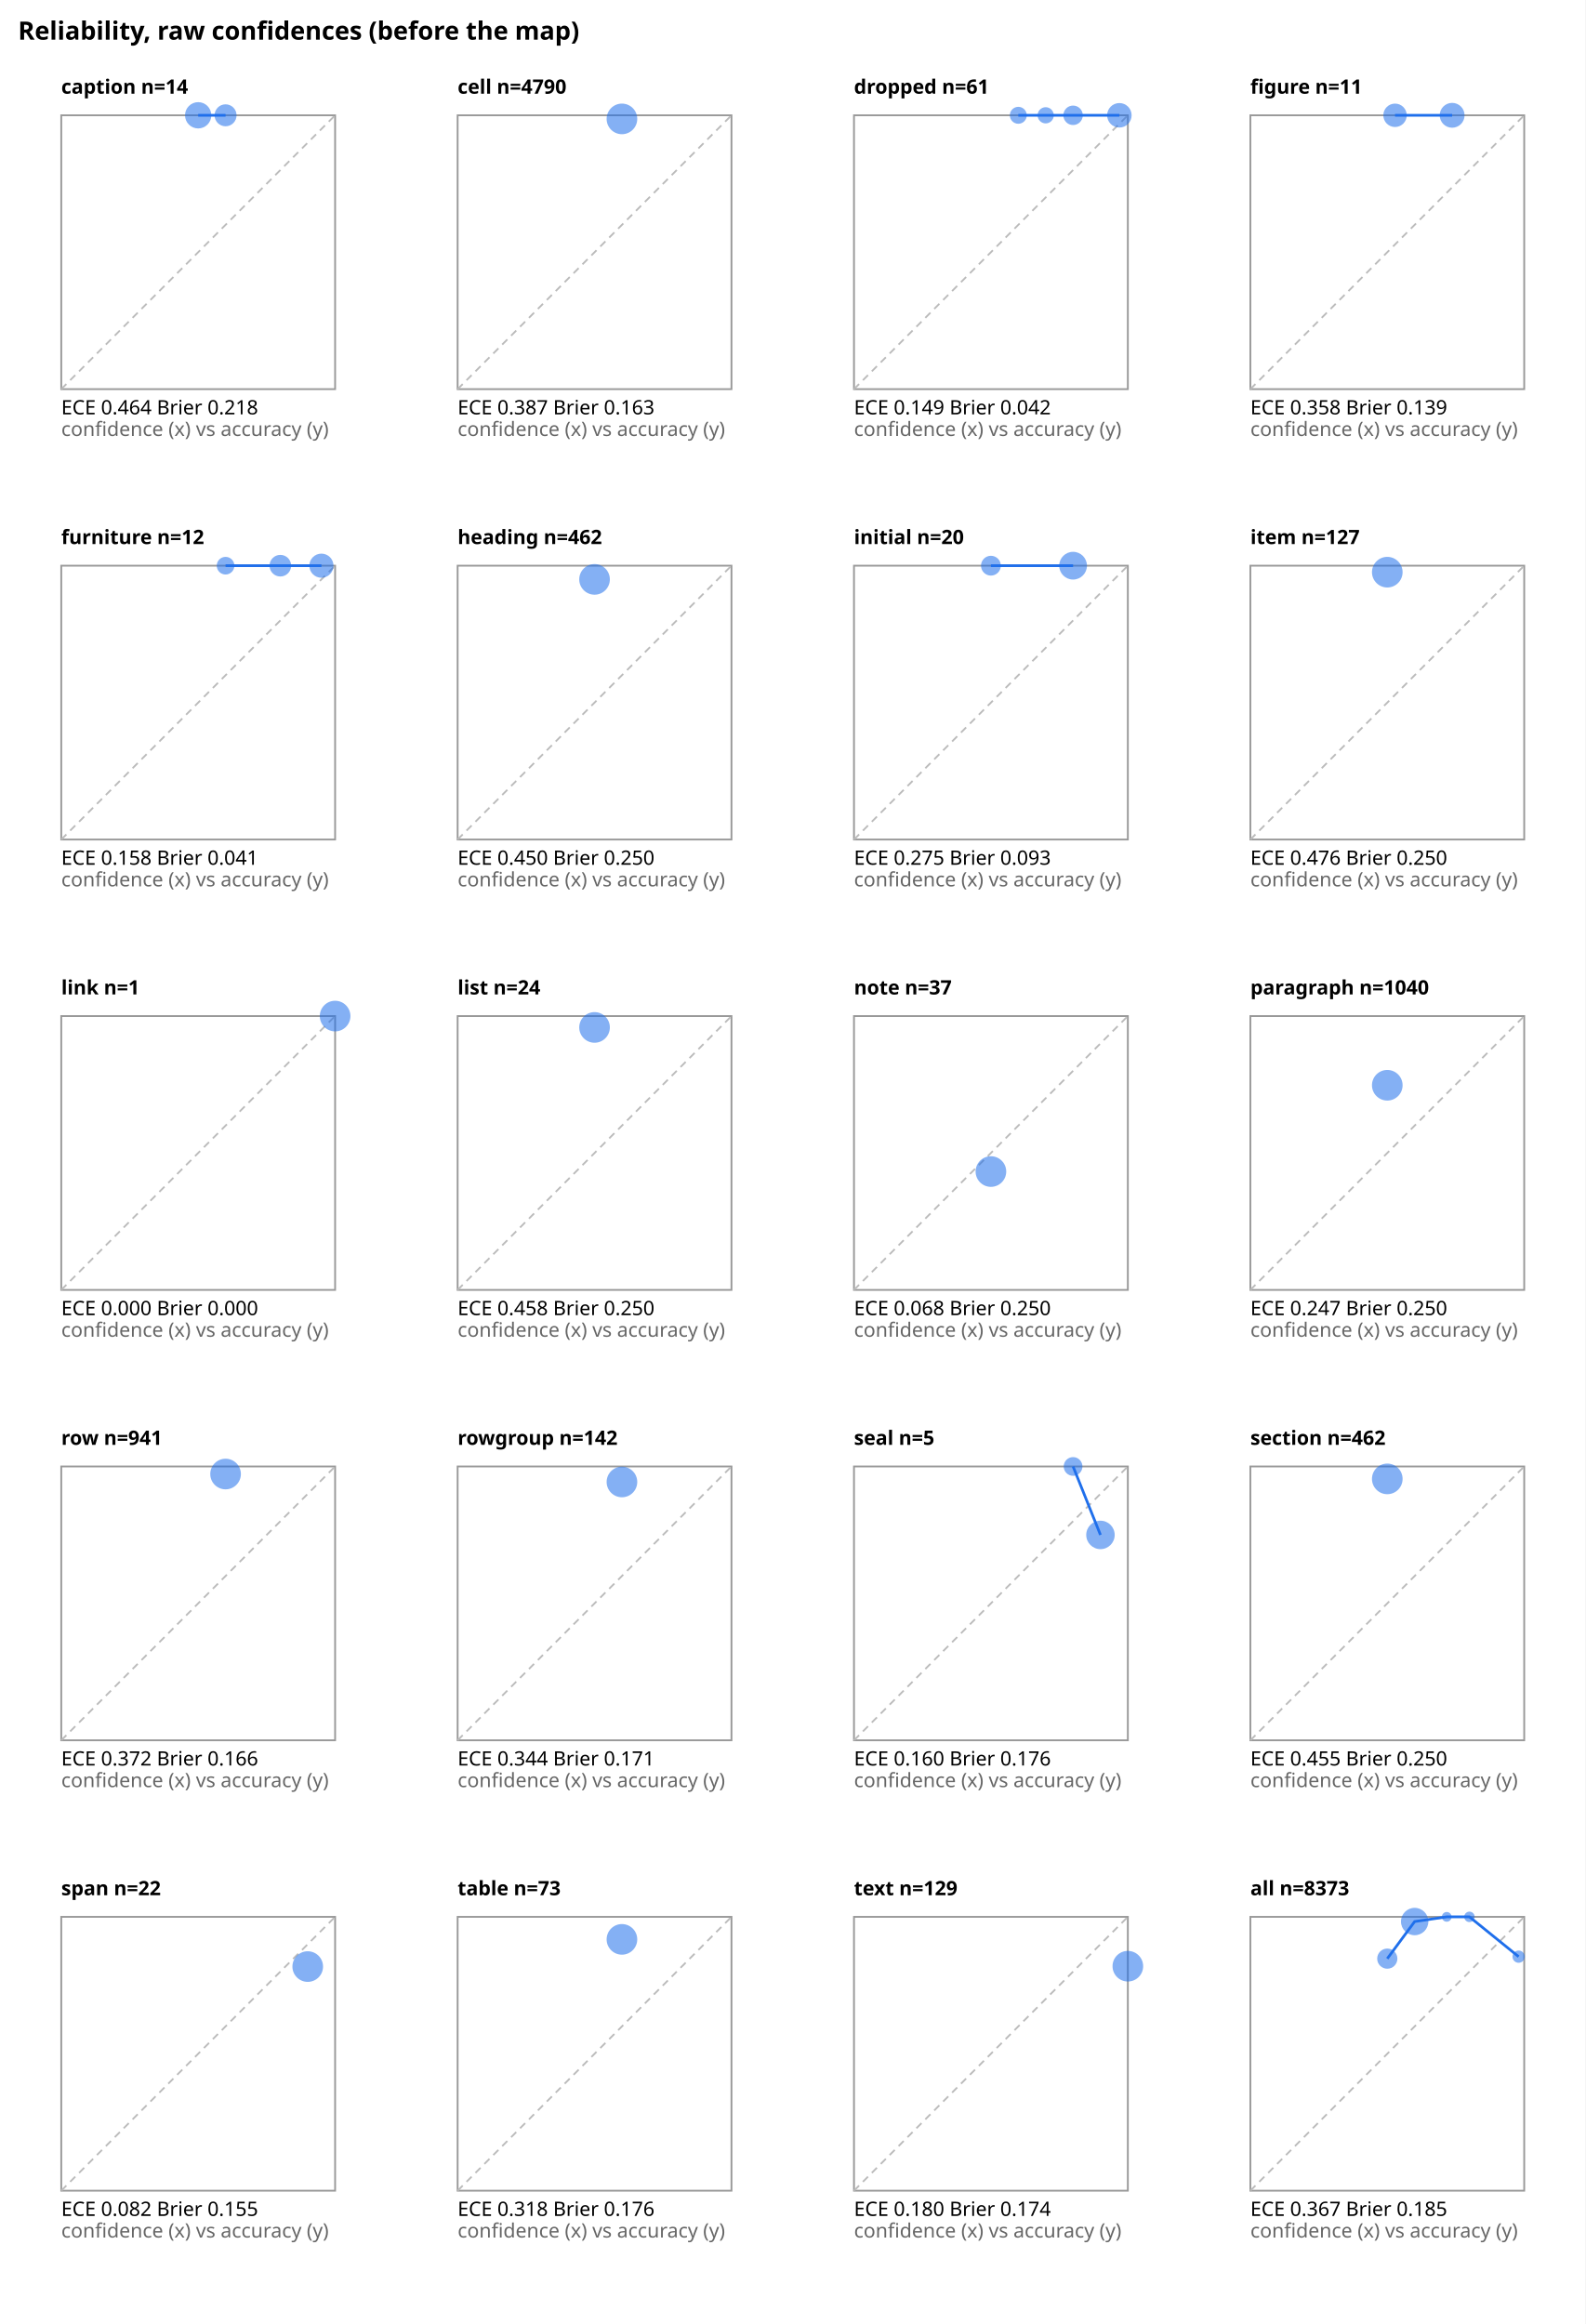
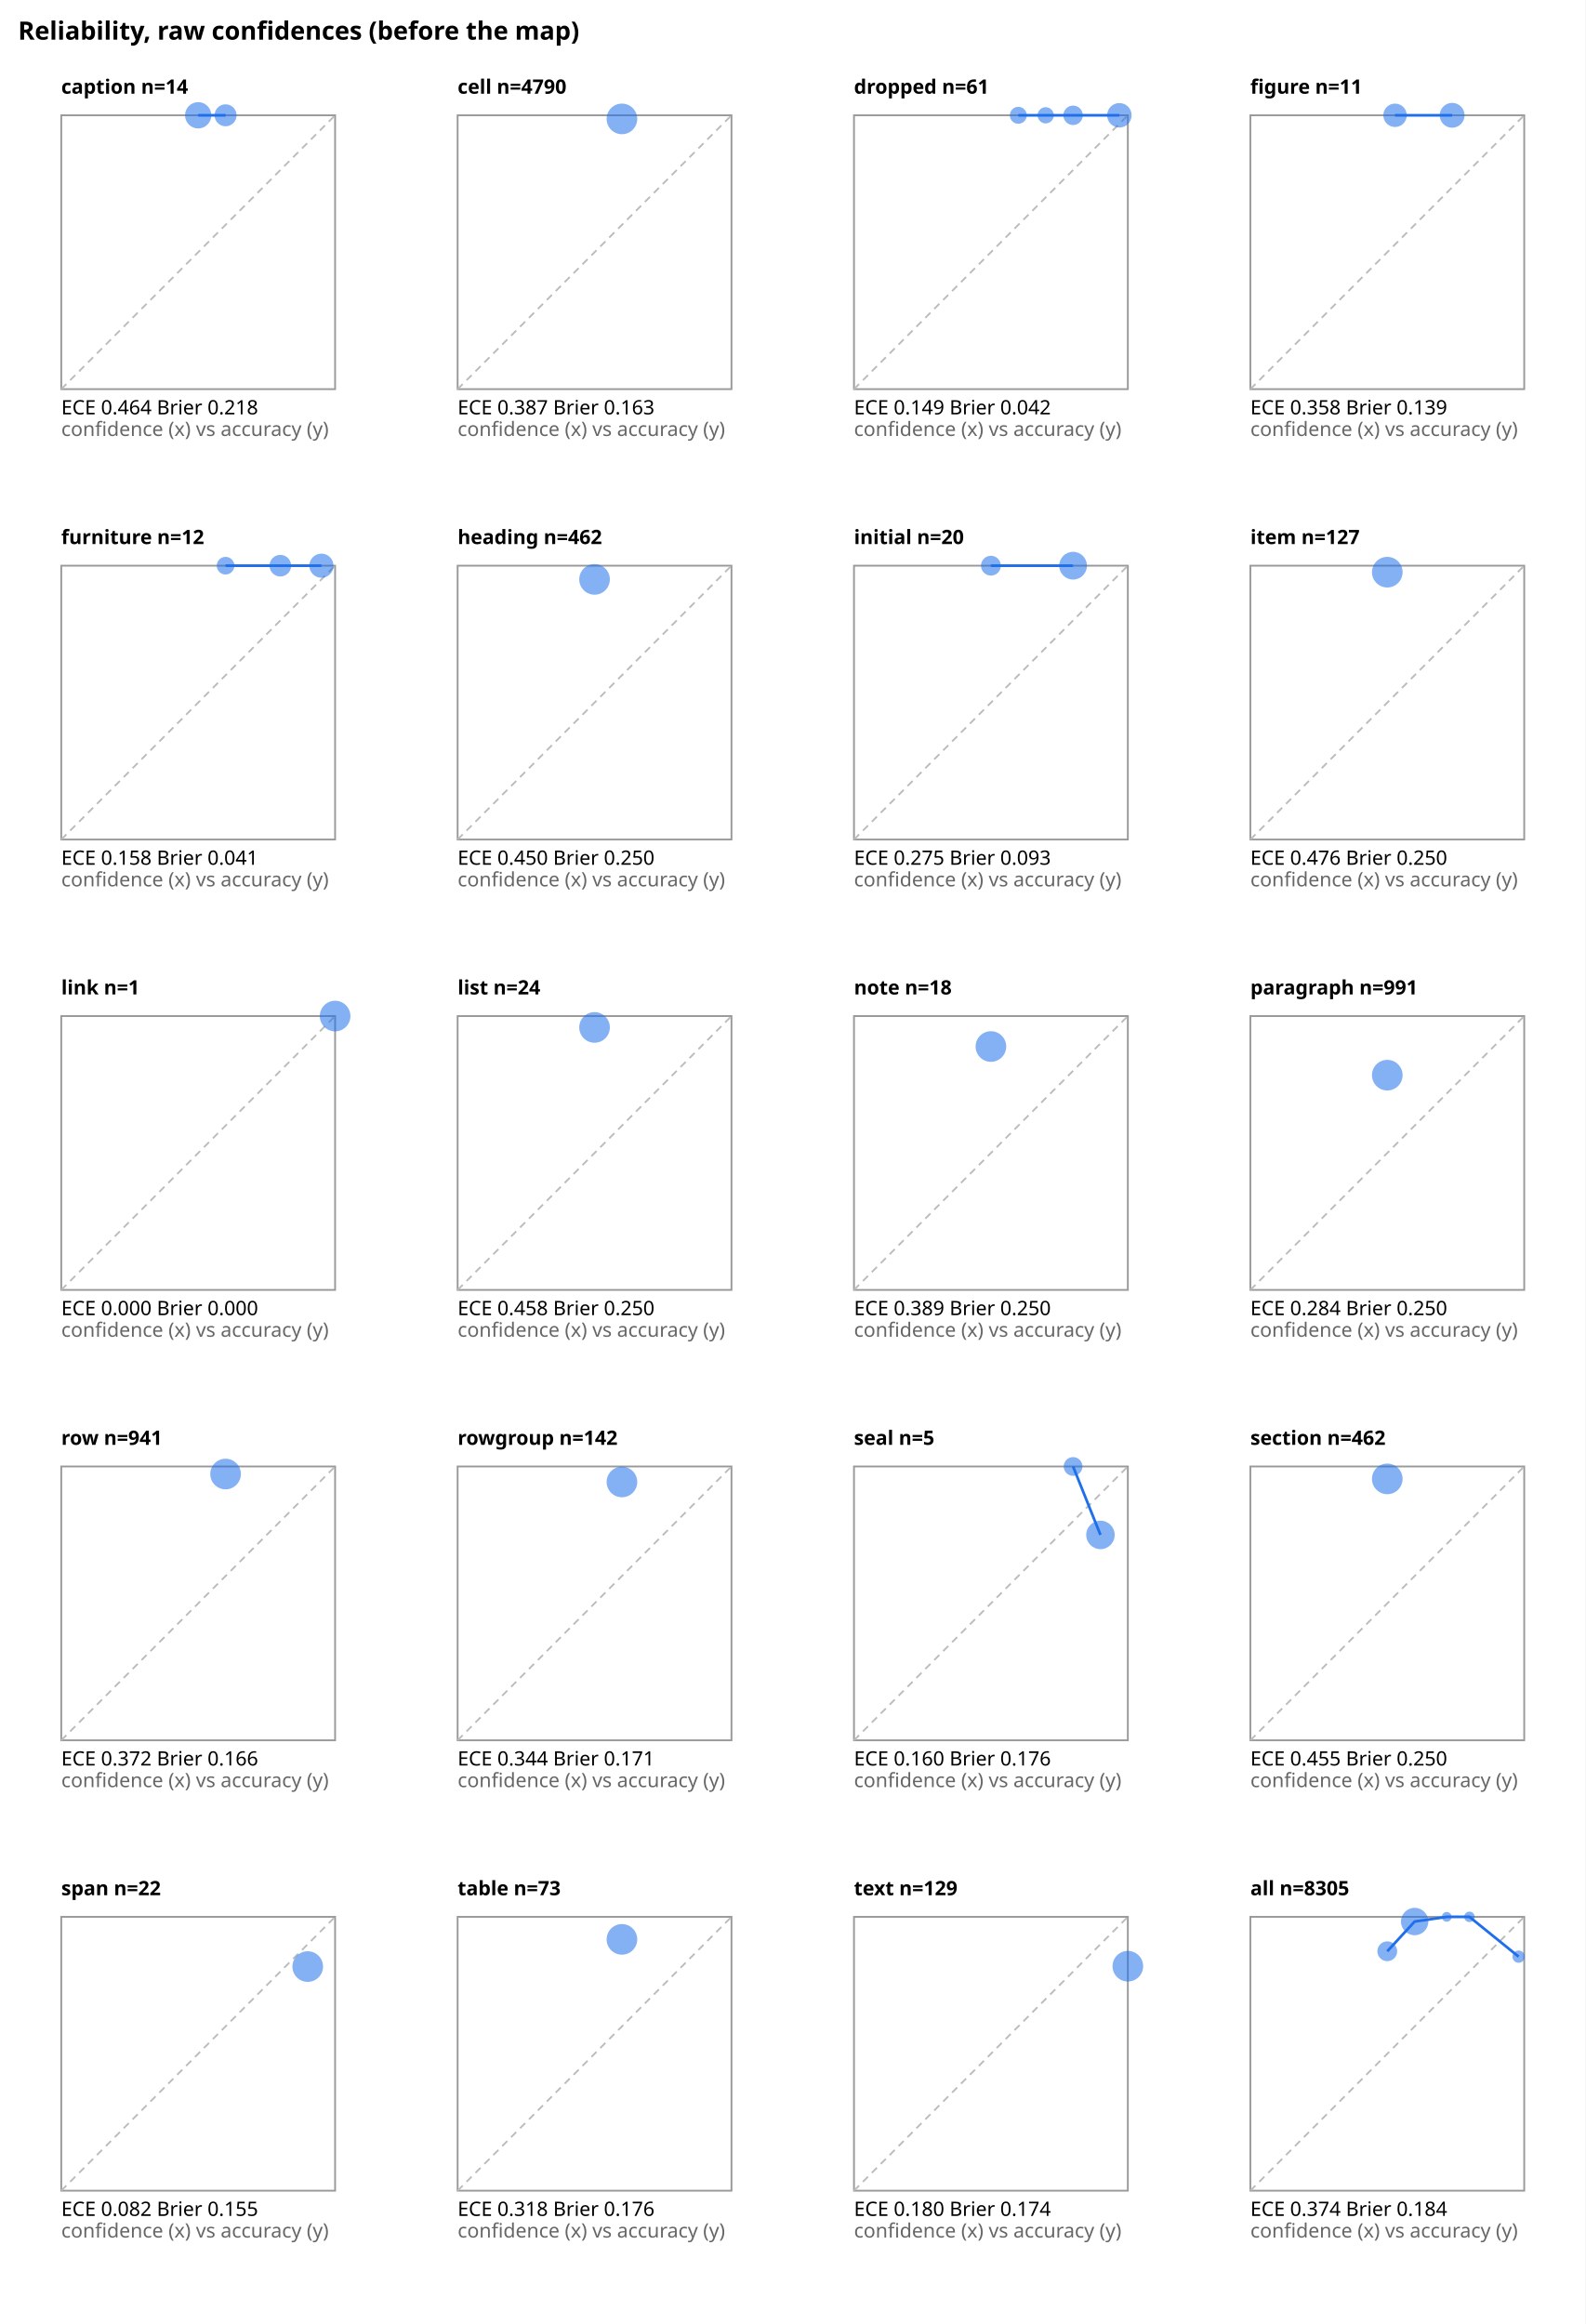
<svg xmlns="http://www.w3.org/2000/svg" viewBox="0 0 880 1290" font-family="sans-serif" font-size="11">
  <rect width="100%" height="100%" fill="#fff" />
  <text x="10" y="22" font-size="14" font-weight="bold">Reliability, raw confidences (before the map)</text>
  <g>
    <rect x="34" y="64" width="152" height="152" fill="none" stroke="#999" />
    <line x1="34" y1="216.0" x2="186" y2="64.0" stroke="#bbb" stroke-dasharray="4 3" />
    <polyline fill="none" stroke="#1f6feb" stroke-width="1.5" points="110.0,64.0 125.2,64.0" />
    <circle cx="110.0" cy="64.0" r="7.3" fill="#1f6feb" fill-opacity="0.55" />
    <circle cx="125.2" cy="64.0" r="6.1" fill="#1f6feb" fill-opacity="0.55" />
    <text x="34" y="52" font-weight="bold">caption  n=14</text>
    <text x="34" y="230">ECE 0.464  Brier 0.218</text>
    <text x="34" y="242" fill="#666">confidence (x) vs accuracy (y)</text>
  </g>
  <g>
    <rect x="254" y="64" width="152" height="152" fill="none" stroke="#999" />
    <line x1="254" y1="216.0" x2="406" y2="64.0" stroke="#bbb" stroke-dasharray="4 3" />
    <polyline fill="none" stroke="#1f6feb" stroke-width="1.5" points="345.2,66.0" />
    <circle cx="345.2" cy="66.0" r="8.5" fill="#1f6feb" fill-opacity="0.55" />
    <text x="254" y="52" font-weight="bold">cell  n=4790</text>
    <text x="254" y="230">ECE 0.387  Brier 0.163</text>
    <text x="254" y="242" fill="#666">confidence (x) vs accuracy (y)</text>
  </g>
  <g>
    <rect x="474" y="64" width="152" height="152" fill="none" stroke="#999" />
    <line x1="474" y1="216.0" x2="626" y2="64.0" stroke="#bbb" stroke-dasharray="4 3" />
    <polyline fill="none" stroke="#1f6feb" stroke-width="1.5" points="565.2,64.0 580.4,64.0 595.6,64.0 621.3,64.0" />
    <circle cx="565.2" cy="64.0" r="4.7" fill="#1f6feb" fill-opacity="0.55" />
    <circle cx="580.4" cy="64.0" r="4.5" fill="#1f6feb" fill-opacity="0.55" />
    <circle cx="595.6" cy="64.0" r="5.4" fill="#1f6feb" fill-opacity="0.55" />
    <circle cx="621.3" cy="64.0" r="6.8" fill="#1f6feb" fill-opacity="0.55" />
    <text x="474" y="52" font-weight="bold">dropped  n=61</text>
    <text x="474" y="230">ECE 0.149  Brier 0.042</text>
    <text x="474" y="242" fill="#666">confidence (x) vs accuracy (y)</text>
  </g>
  <g>
    <rect x="694" y="64" width="152" height="152" fill="none" stroke="#999" />
    <line x1="694" y1="216.0" x2="846" y2="64.0" stroke="#bbb" stroke-dasharray="4 3" />
    <polyline fill="none" stroke="#1f6feb" stroke-width="1.5" points="774.3,64.0 806.0,64.0" />
    <circle cx="774.3" cy="64.0" r="6.5" fill="#1f6feb" fill-opacity="0.55" />
    <circle cx="806.0" cy="64.0" r="6.9" fill="#1f6feb" fill-opacity="0.55" />
    <text x="694" y="52" font-weight="bold">figure  n=11</text>
    <text x="694" y="230">ECE 0.358  Brier 0.139</text>
    <text x="694" y="242" fill="#666">confidence (x) vs accuracy (y)</text>
  </g>
  <g>
    <rect x="34" y="314" width="152" height="152" fill="none" stroke="#999" />
    <line x1="34" y1="466.0" x2="186" y2="314.0" stroke="#bbb" stroke-dasharray="4 3" />
    <polyline fill="none" stroke="#1f6feb" stroke-width="1.5" points="125.2,314.0 155.6,314.0 178.4,314.0" />
    <circle cx="125.2" cy="314.0" r="4.9" fill="#1f6feb" fill-opacity="0.55" />
    <circle cx="155.6" cy="314.0" r="6.0" fill="#1f6feb" fill-opacity="0.55" />
    <circle cx="178.4" cy="314.0" r="6.7" fill="#1f6feb" fill-opacity="0.55" />
    <text x="34" y="302" font-weight="bold">furniture  n=12</text>
    <text x="34" y="480">ECE 0.158  Brier 0.041</text>
    <text x="34" y="492" fill="#666">confidence (x) vs accuracy (y)</text>
  </g>
  <g>
    <rect x="254" y="314" width="152" height="152" fill="none" stroke="#999" />
    <line x1="254" y1="466.0" x2="406" y2="314.0" stroke="#bbb" stroke-dasharray="4 3" />
    <polyline fill="none" stroke="#1f6feb" stroke-width="1.5" points="330.0,321.6" />
    <circle cx="330.0" cy="321.6" r="8.5" fill="#1f6feb" fill-opacity="0.55" />
    <text x="254" y="302" font-weight="bold">heading  n=462</text>
    <text x="254" y="480">ECE 0.450  Brier 0.250</text>
    <text x="254" y="492" fill="#666">confidence (x) vs accuracy (y)</text>
  </g>
  <g>
    <rect x="474" y="314" width="152" height="152" fill="none" stroke="#999" />
    <line x1="474" y1="466.0" x2="626" y2="314.0" stroke="#bbb" stroke-dasharray="4 3" />
    <polyline fill="none" stroke="#1f6feb" stroke-width="1.5" points="550.0,314.0 595.6,314.0" />
    <circle cx="550.0" cy="314.0" r="5.5" fill="#1f6feb" fill-opacity="0.55" />
    <circle cx="595.6" cy="314.0" r="7.7" fill="#1f6feb" fill-opacity="0.55" />
    <text x="474" y="302" font-weight="bold">initial  n=20</text>
    <text x="474" y="480">ECE 0.275  Brier 0.093</text>
    <text x="474" y="492" fill="#666">confidence (x) vs accuracy (y)</text>
  </g>
  <g>
    <rect x="694" y="314" width="152" height="152" fill="none" stroke="#999" />
    <line x1="694" y1="466.0" x2="846" y2="314.0" stroke="#bbb" stroke-dasharray="4 3" />
    <polyline fill="none" stroke="#1f6feb" stroke-width="1.5" points="770.0,317.6" />
    <circle cx="770.0" cy="317.6" r="8.5" fill="#1f6feb" fill-opacity="0.55" />
    <text x="694" y="302" font-weight="bold">item  n=127</text>
    <text x="694" y="480">ECE 0.476  Brier 0.250</text>
    <text x="694" y="492" fill="#666">confidence (x) vs accuracy (y)</text>
  </g>
  <g>
    <rect x="34" y="564" width="152" height="152" fill="none" stroke="#999" />
    <line x1="34" y1="716.0" x2="186" y2="564.0" stroke="#bbb" stroke-dasharray="4 3" />
    <polyline fill="none" stroke="#1f6feb" stroke-width="1.5" points="186.0,564.0" />
    <circle cx="186.0" cy="564.0" r="8.5" fill="#1f6feb" fill-opacity="0.55" />
    <text x="34" y="552" font-weight="bold">link  n=1</text>
    <text x="34" y="730">ECE 0.000  Brier 0.000</text>
    <text x="34" y="742" fill="#666">confidence (x) vs accuracy (y)</text>
  </g>
  <g>
    <rect x="254" y="564" width="152" height="152" fill="none" stroke="#999" />
    <line x1="254" y1="716.0" x2="406" y2="564.0" stroke="#bbb" stroke-dasharray="4 3" />
    <polyline fill="none" stroke="#1f6feb" stroke-width="1.5" points="330.0,570.3" />
    <circle cx="330.0" cy="570.3" r="8.5" fill="#1f6feb" fill-opacity="0.55" />
    <text x="254" y="552" font-weight="bold">list  n=24</text>
    <text x="254" y="730">ECE 0.458  Brier 0.250</text>
    <text x="254" y="742" fill="#666">confidence (x) vs accuracy (y)</text>
  </g>
  <g>
    <rect x="474" y="564" width="152" height="152" fill="none" stroke="#999" />
    <line x1="474" y1="716.0" x2="626" y2="564.0" stroke="#bbb" stroke-dasharray="4 3" />
-     <polyline fill="none" stroke="#1f6feb" stroke-width="1.5" points="550.0,650.3" />
-     <circle cx="550.0" cy="650.3" r="8.5" fill="#1f6feb" fill-opacity="0.55" />
-     <text x="474" y="552" font-weight="bold">note  n=37</text>
-     <text x="474" y="730">ECE 0.068  Brier 0.250</text>
+     <polyline fill="none" stroke="#1f6feb" stroke-width="1.5" points="550.0,580.9" />
+     <circle cx="550.0" cy="580.9" r="8.5" fill="#1f6feb" fill-opacity="0.55" />
+     <text x="474" y="552" font-weight="bold">note  n=18</text>
+     <text x="474" y="730">ECE 0.389  Brier 0.250</text>
    <text x="474" y="742" fill="#666">confidence (x) vs accuracy (y)</text>
  </g>
  <g>
    <rect x="694" y="564" width="152" height="152" fill="none" stroke="#999" />
    <line x1="694" y1="716.0" x2="846" y2="564.0" stroke="#bbb" stroke-dasharray="4 3" />
-     <polyline fill="none" stroke="#1f6feb" stroke-width="1.5" points="770.0,602.4" />
-     <circle cx="770.0" cy="602.4" r="8.5" fill="#1f6feb" fill-opacity="0.55" />
-     <text x="694" y="552" font-weight="bold">paragraph  n=1040</text>
-     <text x="694" y="730">ECE 0.247  Brier 0.250</text>
+     <polyline fill="none" stroke="#1f6feb" stroke-width="1.5" points="770.0,596.8" />
+     <circle cx="770.0" cy="596.8" r="8.5" fill="#1f6feb" fill-opacity="0.55" />
+     <text x="694" y="552" font-weight="bold">paragraph  n=991</text>
+     <text x="694" y="730">ECE 0.284  Brier 0.250</text>
    <text x="694" y="742" fill="#666">confidence (x) vs accuracy (y)</text>
  </g>
  <g>
    <rect x="34" y="814" width="152" height="152" fill="none" stroke="#999" />
    <line x1="34" y1="966.0" x2="186" y2="814.0" stroke="#bbb" stroke-dasharray="4 3" />
    <polyline fill="none" stroke="#1f6feb" stroke-width="1.5" points="125.2,818.2" />
    <circle cx="125.2" cy="818.2" r="8.5" fill="#1f6feb" fill-opacity="0.55" />
    <text x="34" y="802" font-weight="bold">row  n=941</text>
    <text x="34" y="980">ECE 0.372  Brier 0.166</text>
    <text x="34" y="992" fill="#666">confidence (x) vs accuracy (y)</text>
  </g>
  <g>
    <rect x="254" y="814" width="152" height="152" fill="none" stroke="#999" />
    <line x1="254" y1="966.0" x2="406" y2="814.0" stroke="#bbb" stroke-dasharray="4 3" />
    <polyline fill="none" stroke="#1f6feb" stroke-width="1.5" points="345.2,822.6" />
    <circle cx="345.2" cy="822.6" r="8.5" fill="#1f6feb" fill-opacity="0.55" />
    <text x="254" y="802" font-weight="bold">rowgroup  n=142</text>
    <text x="254" y="980">ECE 0.344  Brier 0.171</text>
    <text x="254" y="992" fill="#666">confidence (x) vs accuracy (y)</text>
  </g>
  <g>
    <rect x="474" y="814" width="152" height="152" fill="none" stroke="#999" />
    <line x1="474" y1="966.0" x2="626" y2="814.0" stroke="#bbb" stroke-dasharray="4 3" />
    <polyline fill="none" stroke="#1f6feb" stroke-width="1.5" points="595.6,814.0 610.8,852.0" />
    <circle cx="595.6" cy="814.0" r="5.2" fill="#1f6feb" fill-opacity="0.55" />
    <circle cx="610.8" cy="852.0" r="7.9" fill="#1f6feb" fill-opacity="0.55" />
    <text x="474" y="802" font-weight="bold">seal  n=5</text>
    <text x="474" y="980">ECE 0.160  Brier 0.176</text>
    <text x="474" y="992" fill="#666">confidence (x) vs accuracy (y)</text>
  </g>
  <g>
    <rect x="694" y="814" width="152" height="152" fill="none" stroke="#999" />
    <line x1="694" y1="966.0" x2="846" y2="814.0" stroke="#bbb" stroke-dasharray="4 3" />
    <polyline fill="none" stroke="#1f6feb" stroke-width="1.5" points="770.0,820.9" />
    <circle cx="770.0" cy="820.9" r="8.5" fill="#1f6feb" fill-opacity="0.55" />
    <text x="694" y="802" font-weight="bold">section  n=462</text>
    <text x="694" y="980">ECE 0.455  Brier 0.250</text>
    <text x="694" y="992" fill="#666">confidence (x) vs accuracy (y)</text>
  </g>
  <g>
    <rect x="34" y="1064" width="152" height="152" fill="none" stroke="#999" />
    <line x1="34" y1="1216.0" x2="186" y2="1064.0" stroke="#bbb" stroke-dasharray="4 3" />
    <polyline fill="none" stroke="#1f6feb" stroke-width="1.5" points="170.8,1091.6" />
    <circle cx="170.8" cy="1091.6" r="8.5" fill="#1f6feb" fill-opacity="0.55" />
    <text x="34" y="1052" font-weight="bold">span  n=22</text>
    <text x="34" y="1230">ECE 0.082  Brier 0.155</text>
    <text x="34" y="1242" fill="#666">confidence (x) vs accuracy (y)</text>
  </g>
  <g>
    <rect x="254" y="1064" width="152" height="152" fill="none" stroke="#999" />
    <line x1="254" y1="1216.0" x2="406" y2="1064.0" stroke="#bbb" stroke-dasharray="4 3" />
    <polyline fill="none" stroke="#1f6feb" stroke-width="1.5" points="345.2,1076.5" />
    <circle cx="345.2" cy="1076.5" r="8.5" fill="#1f6feb" fill-opacity="0.55" />
    <text x="254" y="1052" font-weight="bold">table  n=73</text>
    <text x="254" y="1230">ECE 0.318  Brier 0.176</text>
    <text x="254" y="1242" fill="#666">confidence (x) vs accuracy (y)</text>
  </g>
  <g>
    <rect x="474" y="1064" width="152" height="152" fill="none" stroke="#999" />
    <line x1="474" y1="1216.0" x2="626" y2="1064.0" stroke="#bbb" stroke-dasharray="4 3" />
    <polyline fill="none" stroke="#1f6feb" stroke-width="1.5" points="626.0,1091.4" />
    <circle cx="626.0" cy="1091.4" r="8.5" fill="#1f6feb" fill-opacity="0.55" />
    <text x="474" y="1052" font-weight="bold">text  n=129</text>
    <text x="474" y="1230">ECE 0.180  Brier 0.174</text>
    <text x="474" y="1242" fill="#666">confidence (x) vs accuracy (y)</text>
  </g>
  <g>
    <rect x="694" y="1064" width="152" height="152" fill="none" stroke="#999" />
    <line x1="694" y1="1216.0" x2="846" y2="1064.0" stroke="#bbb" stroke-dasharray="4 3" />
-     <polyline fill="none" stroke="#1f6feb" stroke-width="1.5" points="770.0,1087.2 785.2,1066.6 803.0,1064.0 815.6,1064.0 842.9,1086.1" />
-     <circle cx="770.0" cy="1087.2" r="5.6" fill="#1f6feb" fill-opacity="0.55" />
+     <polyline fill="none" stroke="#1f6feb" stroke-width="1.5" points="770.0,1083.1 785.2,1066.6 803.0,1064.0 815.6,1064.0 842.9,1086.1" />
+     <circle cx="770.0" cy="1083.1" r="5.5" fill="#1f6feb" fill-opacity="0.55" />
    <circle cx="785.2" cy="1066.6" r="7.6" fill="#1f6feb" fill-opacity="0.55" />
    <circle cx="803.0" cy="1064.0" r="2.7" fill="#1f6feb" fill-opacity="0.55" />
    <circle cx="815.6" cy="1064.0" r="2.9" fill="#1f6feb" fill-opacity="0.55" />
    <circle cx="842.9" cy="1086.1" r="3.4" fill="#1f6feb" fill-opacity="0.55" />
-     <text x="694" y="1052" font-weight="bold">all  n=8373</text>
-     <text x="694" y="1230">ECE 0.367  Brier 0.185</text>
+     <text x="694" y="1052" font-weight="bold">all  n=8305</text>
+     <text x="694" y="1230">ECE 0.374  Brier 0.184</text>
    <text x="694" y="1242" fill="#666">confidence (x) vs accuracy (y)</text>
  </g>
</svg>
